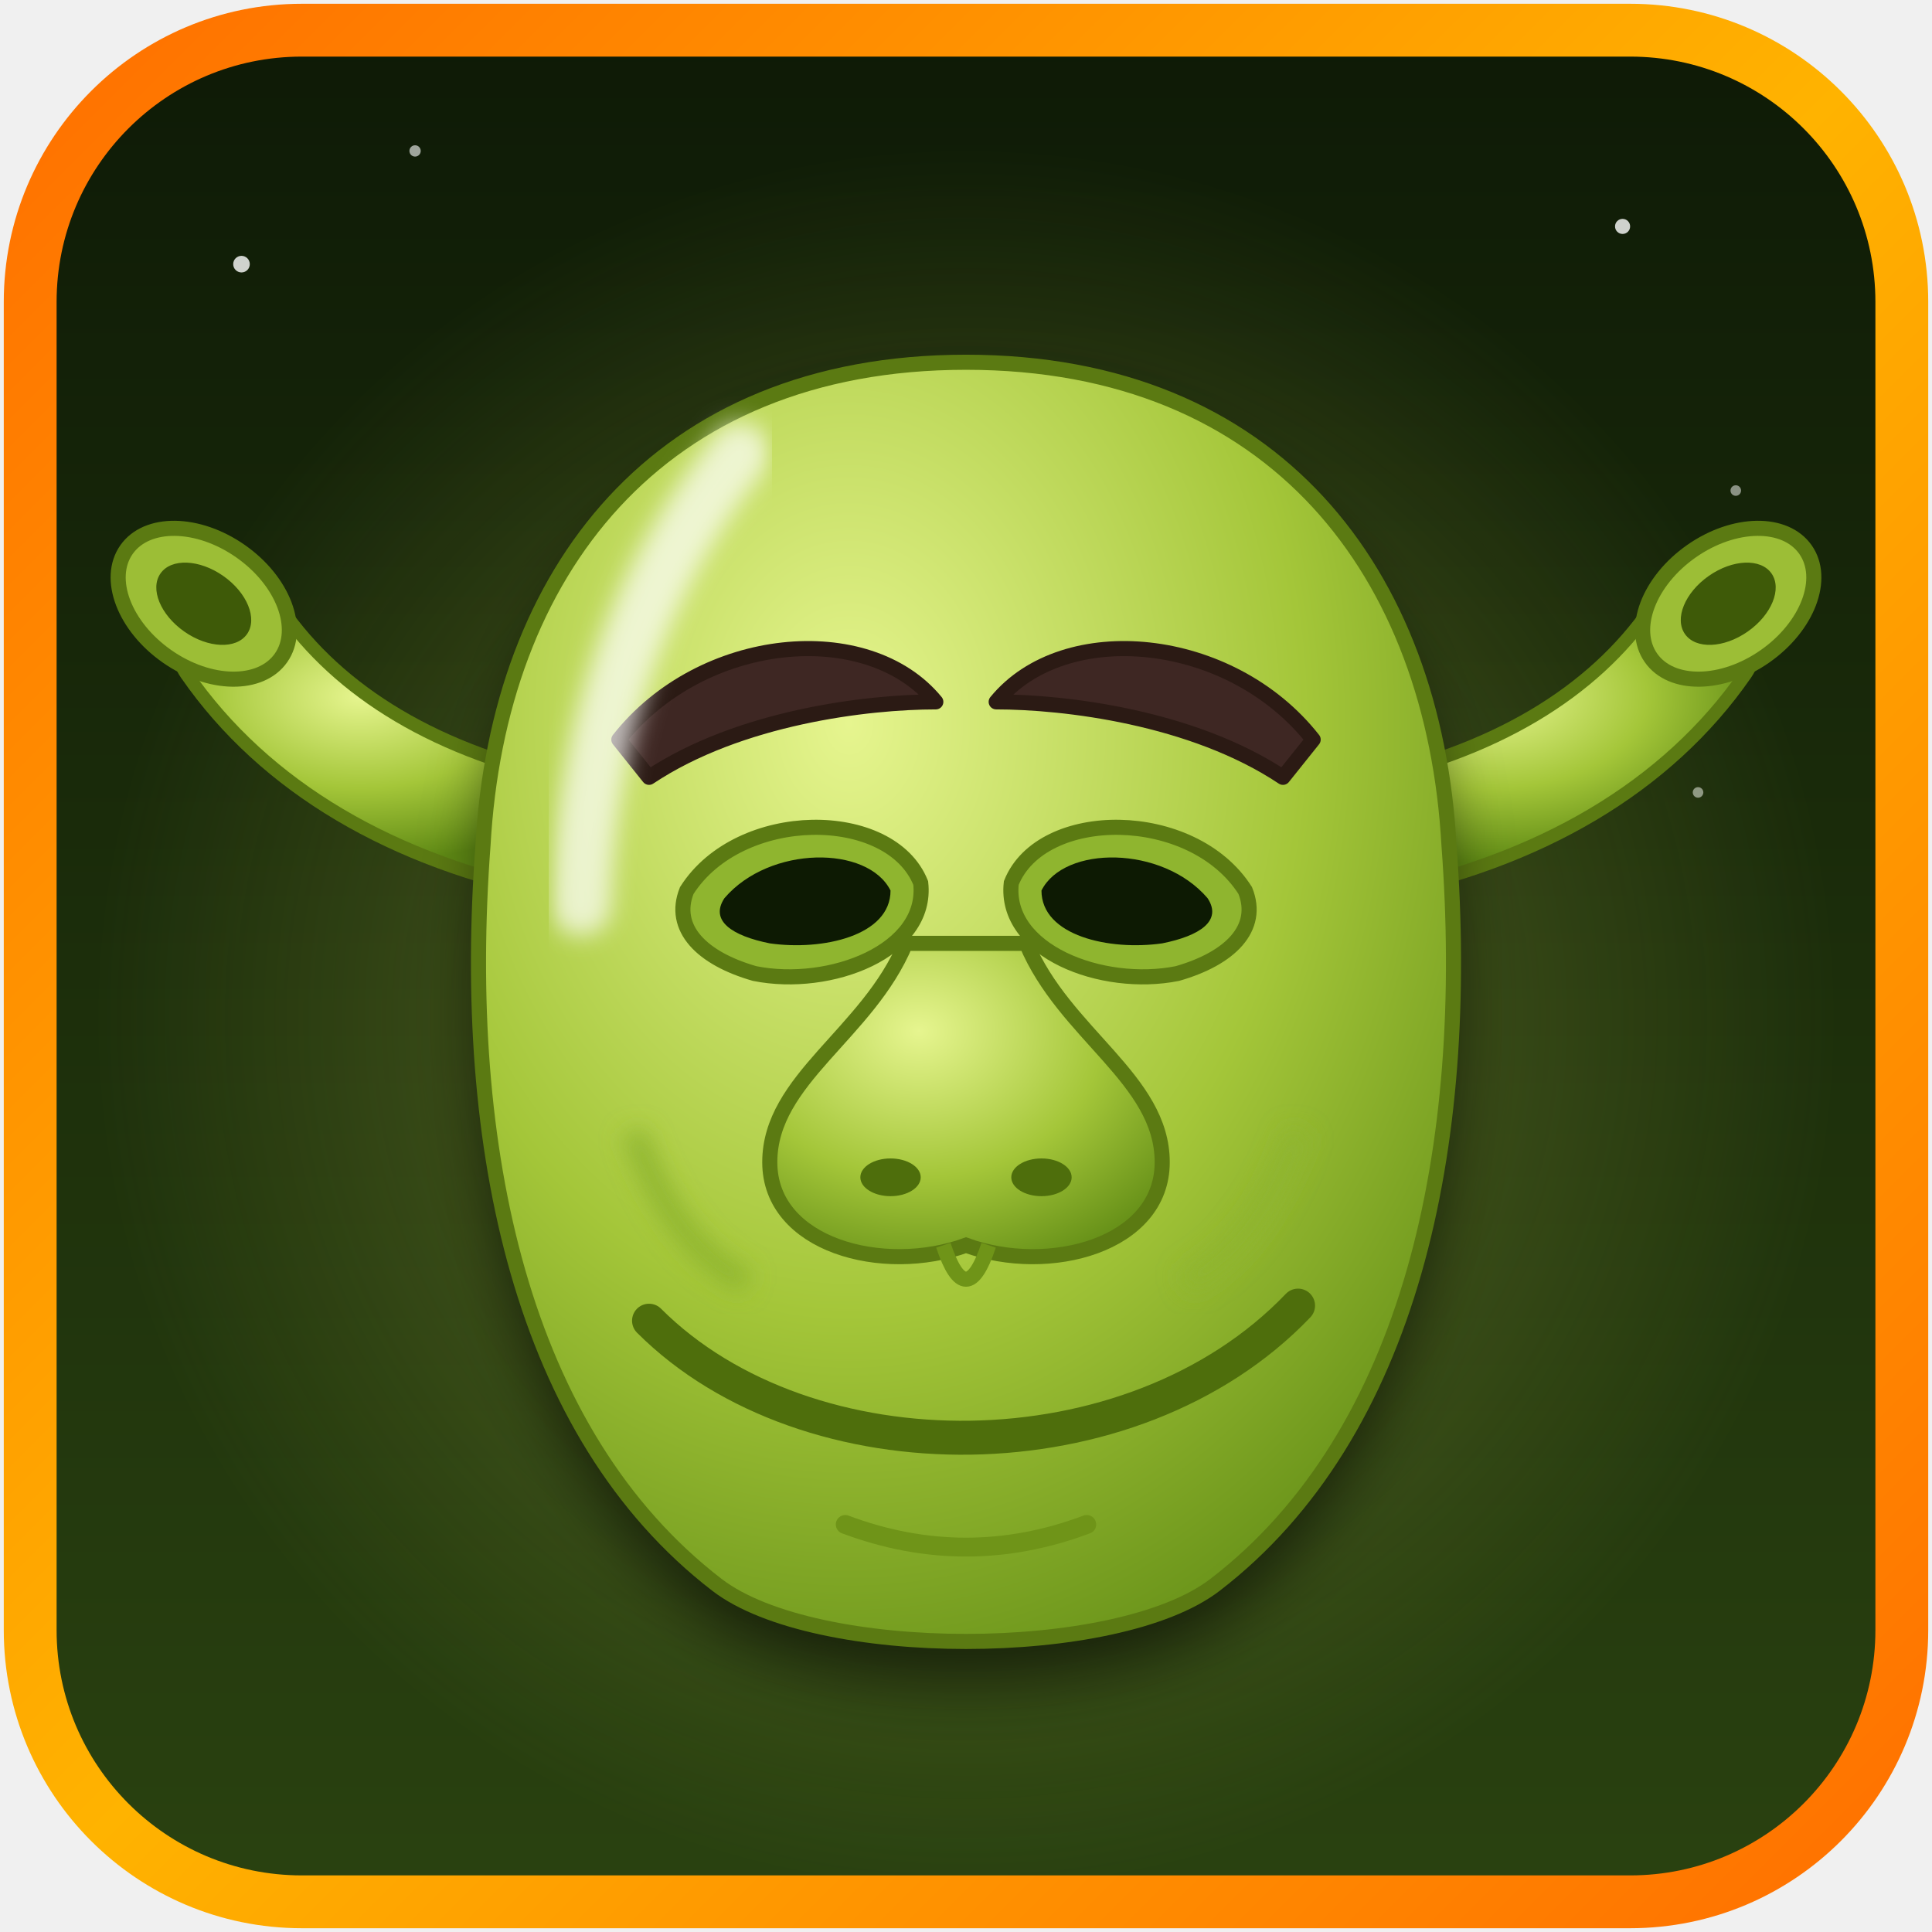
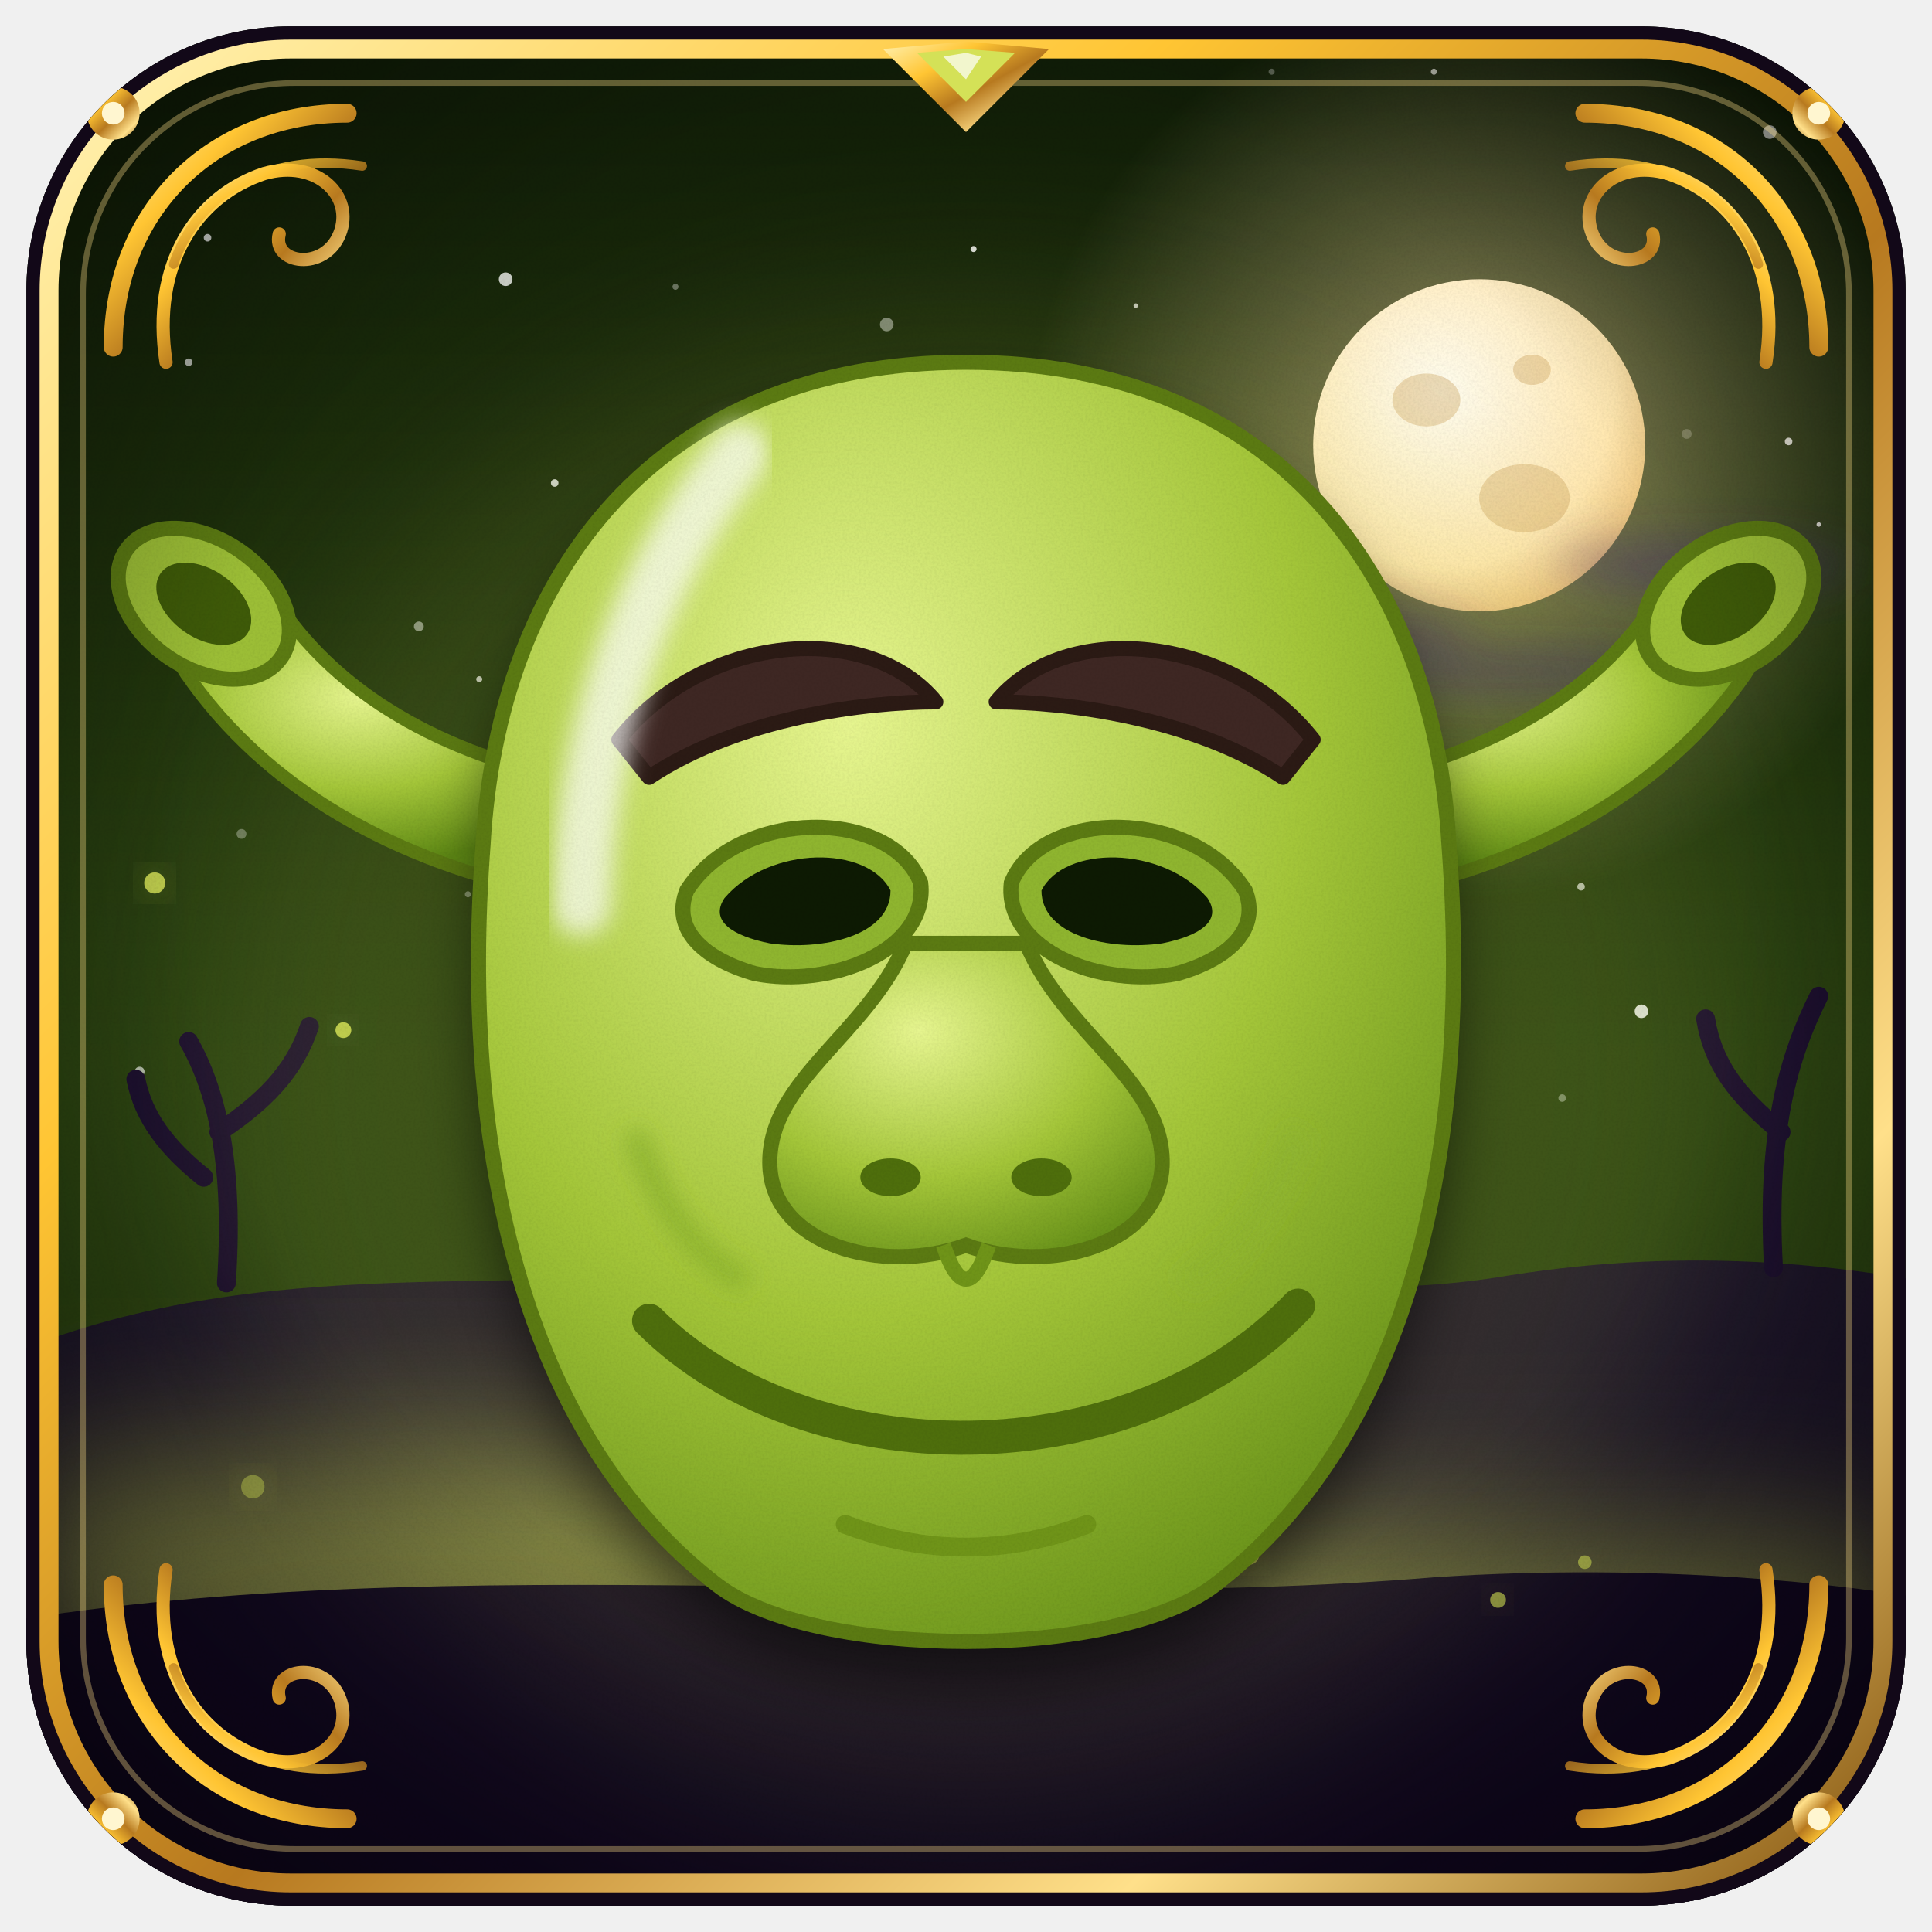
<svg xmlns="http://www.w3.org/2000/svg" viewBox="0 0 512 512" width="512" height="512">
  <defs>
    <linearGradient id="fr" x1="0" y1="0" x2="1" y2="1">
      <stop offset="0" stop-color="#ff6f00" />
      <stop offset=".5" stop-color="#ffb300" />
      <stop offset="1" stop-color="#ff6f00" />
    </linearGradient>
    <filter id="sh" x="-20%" y="-20%" width="140%" height="140%">
      <feDropShadow dx="0" dy="10" stdDeviation="10" flood-color="#000" flood-opacity=".55" />
    </filter>
    <filter id="in" x="-20%" y="-20%" width="140%" height="140%">
      <feGaussianBlur stdDeviation="3" />
    </filter>
    <filter id="blur8">
      <feGaussianBlur stdDeviation="8" />
    </filter>
    <filter id="glow" x="-50%" y="-50%" width="200%" height="200%">
      <feGaussianBlur stdDeviation="6" result="b" />
      <feMerge>
        <feMergeNode in="b" />
        <feMergeNode in="SourceGraphic" />
      </feMerge>
    </filter>
    <filter id="cloth">
      <feTurbulence type="fractalNoise" baseFrequency=".9" numOctaves="2" seed="3" />
      <feColorMatrix values="0 0 0 0 0  0 0 0 0 0  0 0 0 0 0  0 0 0 .18 0" />
      <feComposite in2="SourceGraphic" operator="in" />
    </filter>
    <filter id="skin">
      <feTurbulence type="fractalNoise" baseFrequency=".05" numOctaves="3" seed="7" />
      <feColorMatrix values="0 0 0 0 .45  0 0 0 0 .12  0 0 0 0 .06  0 0 0 1.1 -.45" />
      <feComposite in2="SourceGraphic" operator="in" />
    </filter>
  </defs>
+   <defs>
+     <filter id="soft" x="-30%" y="-30%" width="160%" height="160%">
+       <feGaussianBlur stdDeviation="6" />
+     </filter>
+     <filter id="soft2" x="-30%" y="-30%" width="160%" height="160%">
+       <feGaussianBlur stdDeviation="2.2" />
+     </filter>
+     <filter id="big" x="-50%" y="-50%" width="200%" height="200%">
+       <feGaussianBlur stdDeviation="22" />
+     </filter>
+     <filter id="grain" x="0" y="0" width="100%" height="100%">
+       <feTurbulence type="fractalNoise" baseFrequency="1.6" numOctaves="2" seed="4" result="n" />
+       <feColorMatrix in="n" values="0 0 0 0 0  0 0 0 0 0  0 0 0 0 0  0 0 0 .5 -.18" result="a" />
+       <feComposite in="a" in2="SourceGraphic" operator="in" />
+     </filter>
+     <filter id="pskin" x="0" y="0" width="100%" height="100%">
+       <feTurbulence type="turbulence" baseFrequency=".11 .010" numOctaves="3" seed="11" result="n" />
+       <feColorMatrix in="n" values="0 0 0 0 .35  0 0 0 0 .12  0 0 0 0 0  0 0 0 .9 -.35" result="a" />
+       <feComposite in="a" in2="SourceGraphic" operator="in" />
+     </filter>
+     <linearGradient id="gold" x1="0" y1="0" x2="1" y2="1">
+       <stop offset="0" stop-color="#fff2b3" />
+       <stop offset=".3" stop-color="#ffc533" />
+       <stop offset=".55" stop-color="#b7791f" />
+       <stop offset=".8" stop-color="#ffe08a" />
+       <stop offset="1" stop-color="#8a5a12" />
+     </linearGradient>
+     <radialGradient id="vign" cx=".5" cy=".45" r=".75">
+       <stop offset=".55" stop-color="#000" stop-opacity="0" />
+       <stop offset="1" stop-color="#000" stop-opacity=".65" />
+     </radialGradient>
+   </defs>
  <g clip-path="url(#shcl)">
+     <clipPath id="shcl">
+       <rect x="7" y="7" width="498" height="498" rx="70" />
+     </clipPath>
    <defs>
-       <linearGradient id="shbg" x1="0" y1="0" x2="0" y2="1">
+       <linearGradient id="sky" x1="0" y1="0" x2="0" y2="1">
        <stop offset="0" stop-color="#0e1a06" />
+         <stop offset=".55" stop-color="#2a4210" />
        <stop offset="1" stop-color="#2a4210" />
      </linearGradient>
-       <radialGradient id="shgl" cx=".5" cy=".5" r=".5">
-         <stop offset="0" stop-color="#d4e157" stop-opacity=".35" />
-         <stop offset="1" stop-color="#d4e157" stop-opacity="0" />
+       <radialGradient id="moonhalo" cx=".5" cy=".5" r=".5">
+         <stop offset="0" stop-color="#fff4d6" stop-opacity=".85" />
+         <stop offset=".35" stop-color="#ffe3a8" stop-opacity=".35" />
+         <stop offset="1" stop-color="#ffe3a8" stop-opacity="0" />
+       </radialGradient>
+       <radialGradient id="moonb" cx=".38" cy=".34" r=".75">
+         <stop offset="0" stop-color="#fffdf2" />
+         <stop offset=".7" stop-color="#ffe7b0" />
+         <stop offset="1" stop-color="#e6b96e" />
      </radialGradient>
    </defs>
-     <clipPath id="shcl">
-       <rect x="8" y="8" width="496" height="496" rx="72" />
-     </clipPath>
-     <rect x="8" y="8" width="496" height="496" rx="72" fill="url(#shbg)" />
-     <circle cx="64" cy="70" r="2.2" fill="#fff" opacity="0.8" />
-     <circle cx="110" cy="40" r="1.5" fill="#fff" opacity="0.6" />
-     <circle cx="430" cy="60" r="2" fill="#fff" opacity="0.8" />
-     <circle cx="460" cy="130" r="1.4" fill="#fff" opacity="0.5" />
-     <circle cx="60" cy="160" r="1.3" fill="#fff" opacity="0.5" />
-     <circle cx="450" cy="210" r="1.4" fill="#fff" opacity="0.5" />
-     <ellipse cx="256" cy="270" rx="230" ry="230" fill="url(#shgl)" />
+     <rect width="512" height="512" fill="url(#sky)" />
+     <circle cx="350" cy="111" r="0.6" fill="#fff" opacity="0.46" />
+     <circle cx="366" cy="238" r="1.3" fill="#fff" opacity="0.47" />
+     <circle cx="482" cy="26" r="0.6" fill="#fff" opacity="0.66" />
+     <circle cx="227" cy="192" r="0.8" fill="#fff" opacity="0.34" />
+     <circle cx="147" cy="128" r="1" fill="#fff" opacity="0.77" />
+     <circle cx="469" cy="35" r="1.8" fill="#fff" opacity="0.72" />
+     <circle cx="251" cy="215" r="1" fill="#fff" opacity="0.49" />
+     <circle cx="30" cy="29" r="0.6" fill="#fff" opacity="0.76" />
+     <circle cx="271" cy="198" r="1.8" fill="#fff" opacity="0.32" />
+     <circle cx="189" cy="117" r="0.6" fill="#fff" opacity="0.28" />
+     <circle cx="419" cy="235" r="1" fill="#fff" opacity="0.65" />
+     <circle cx="324" cy="223" r="1" fill="#fff" opacity="0.83" />
+     <circle cx="180" cy="127" r="1.3" fill="#fff" opacity="0.77" />
+     <circle cx="380" cy="19" r="0.8" fill="#fff" opacity="0.67" />
+     <circle cx="326" cy="270" r="0.6" fill="#fff" opacity="0.44" />
+     <circle cx="258" cy="66" r="0.8" fill="#fff" opacity="0.83" />
+     <circle cx="146" cy="276" r="1.8" fill="#fff" opacity="0.63" />
+     <circle cx="219" cy="127" r="1.8" fill="#fff" opacity="0.47" />
+     <circle cx="124" cy="237" r="0.8" fill="#fff" opacity="0.40" />
+     <circle cx="220" cy="168" r="0.8" fill="#fff" opacity="0.38" />
+     <circle cx="337" cy="19" r="0.8" fill="#fff" opacity="0.30" />
+     <circle cx="37" cy="284" r="1.3" fill="#fff" opacity="0.66" />
+     <circle cx="281" cy="259" r="0.6" fill="#fff" opacity="0.30" />
+     <circle cx="457" cy="175" r="1" fill="#fff" opacity="0.76" />
+     <circle cx="235" cy="86" r="1.8" fill="#fff" opacity="0.43" />
+     <circle cx="356" cy="192" r="1" fill="#fff" opacity="0.76" />
+     <circle cx="407" cy="210" r="0.6" fill="#fff" opacity="0.74" />
+     <circle cx="127" cy="180" r="0.8" fill="#fff" opacity="0.70" />
+     <circle cx="182" cy="209" r="1.3" fill="#fff" opacity="0.55" />
+     <circle cx="165" cy="245" r="1.8" fill="#fff" opacity="0.66" />
+     <circle cx="134" cy="74" r="1.8" fill="#fff" opacity="0.76" />
+     <circle cx="179" cy="76" r="0.8" fill="#fff" opacity="0.35" />
+     <circle cx="261" cy="261" r="0.6" fill="#fff" opacity="0.69" />
+     <circle cx="203" cy="113" r="0.8" fill="#fff" opacity="0.55" />
+     <circle cx="435" cy="268" r="1.8" fill="#fff" opacity="0.83" />
+     <circle cx="447" cy="115" r="1.3" fill="#fff" opacity="0.25" />
+     <circle cx="50" cy="96" r="1" fill="#fff" opacity="0.68" />
+     <circle cx="37" cy="149" r="0.8" fill="#fff" opacity="0.46" />
+     <circle cx="111" cy="166" r="1.3" fill="#fff" opacity="0.47" />
+     <circle cx="301" cy="81" r="0.6" fill="#fff" opacity="0.71" />
+     <circle cx="64" cy="221" r="1.3" fill="#fff" opacity="0.32" />
+     <circle cx="474" cy="117" r="1" fill="#fff" opacity="0.89" />
+     <circle cx="414" cy="291" r="1" fill="#fff" opacity="0.37" />
+     <circle cx="247" cy="110" r="0.8" fill="#fff" opacity="0.31" />
+     <circle cx="55" cy="63" r="1" fill="#fff" opacity="0.80" />
+     <circle cx="482" cy="139" r="0.6" fill="#fff" opacity="0.86" />
+     <circle cx="392" cy="118" r="120" fill="url(#moonhalo)" />
+     <circle cx="392" cy="118" r="44" fill="url(#moonb)" />
+     <g opacity=".35" fill="#c99a52">
+       <ellipse cx="378" cy="106" rx="9" ry="7" />
+       <ellipse cx="404" cy="132" rx="12" ry="9" />
+       <ellipse cx="406" cy="98" rx="5" ry="4" />
+     </g>
+     <g filter="url(#soft)" opacity=".5">
+       <ellipse cx="330" cy="168" rx="60" ry="8" fill="#3b2366" />
+       <ellipse cx="452" cy="150" rx="40" ry="6" fill="#4a2d73" />
+       <ellipse cx="400" cy="178" rx="50" ry="6" fill="#3b2366" />
+     </g>
+     <path d="M0 360 C 70 330 140 345 200 335 C 270 322 330 350 400 338 C 450 330 490 336 512 340 L 512 512 L 0 512 Z" fill="#1a0c2e" opacity=".85" />
+     <path d="M60 340 C 62 310 58 290 50 276 M58 300 C 70 292 78 284 82 272 M54 312 C 44 304 38 296 36 286" stroke="#1a0c2e" stroke-width="5" fill="none" stroke-linecap="round" />
+     <path d="M470 336 C 468 300 474 280 482 264 M472 300 C 460 290 454 282 452 270" stroke="#1a0c2e" stroke-width="5" fill="none" stroke-linecap="round" />
+     <g filter="url(#big)" opacity=".55">
+       <ellipse cx="120" cy="420" rx="200" ry="34" fill="#d4e157" />
+       <ellipse cx="420" cy="440" rx="200" ry="30" fill="#d4e157" />
+     </g>
+     <path d="M0 430 C 120 410 260 428 380 418 C 440 414 490 420 512 424 L 512 512 L 0 512 Z" fill="#120822" />
+     <circle cx="298" cy="205" r="2.3" fill="#d4e157" filter="url(#glow)" opacity="0.63" />
+     <circle cx="91" cy="273" r="2.1" fill="#d4e157" filter="url(#glow)" opacity="0.85" />
+     <circle cx="339" cy="299" r="2.7" fill="#d4e157" filter="url(#glow)" opacity="0.83" />
+     <circle cx="67" cy="394" r="3.1" fill="#d4e157" filter="url(#glow)" opacity="0.55" />
+     <circle cx="41" cy="234" r="2.8" fill="#d4e157" filter="url(#glow)" opacity="0.86" />
+     <circle cx="331" cy="412" r="2.7" fill="#d4e157" filter="url(#glow)" opacity="0.86" />
+     <circle cx="172" cy="324" r="3.0" fill="#d4e157" filter="url(#glow)" opacity="0.63" />
+     <circle cx="275" cy="278" r="2.8" fill="#d4e157" filter="url(#glow)" opacity="0.51" />
+     <circle cx="397" cy="424" r="2.1" fill="#d4e157" filter="url(#glow)" opacity="0.70" />
+     <circle cx="420" cy="414" r="1.8" fill="#d4e157" filter="url(#glow)" opacity="0.69" />
+     <circle cx="286" cy="401" r="2.4" fill="#d4e157" filter="url(#glow)" opacity="0.78" />
+     <circle cx="377" cy="251" r="2.7" fill="#d4e157" filter="url(#glow)" opacity="0.56" />
+     <circle cx="327" cy="258" r="2.4" fill="#d4e157" filter="url(#glow)" opacity="0.57" />
+     <circle cx="323" cy="350" r="2.7" fill="#d4e157" filter="url(#glow)" opacity="0.67" />
+     <ellipse cx="256" cy="280" rx="200" ry="200" fill="#d4e157" opacity=".12" filter="url(#big)" />
    <defs>
      <radialGradient id="shw" cx=".38" cy=".28" r=".85">
        <stop offset="0" stop-color="#e6f58f" />
        <stop offset=".55" stop-color="#a4c639" />
        <stop offset="1" stop-color="#5f8a14" />
      </radialGradient>
    </defs>
    <path d="M150 222 C 110 214 80 196 62 170" stroke="#5b7a12" stroke-width="34" fill="none" stroke-linecap="round" />
    <path d="M150 222 C 110 214 80 196 62 170" stroke="url(#shw)" stroke-width="27" fill="none" stroke-linecap="round" />
    <ellipse cx="54" cy="160" rx="25" ry="17" fill="#9cbe36" stroke="#5b7a12" stroke-width="4" transform="rotate(35 54 160)" />
    <ellipse cx="54" cy="160" rx="14" ry="9" fill="#3e5a08" transform="rotate(35 54 160)" />
    <path d="M362 222 C 402 214 432 196 450 170" stroke="#5b7a12" stroke-width="34" fill="none" stroke-linecap="round" />
    <path d="M362 222 C 402 214 432 196 450 170" stroke="url(#shw)" stroke-width="27" fill="none" stroke-linecap="round" />
    <ellipse cx="458" cy="160" rx="25" ry="17" fill="#9cbe36" stroke="#5b7a12" stroke-width="4" transform="rotate(-35 458 160)" />
    <ellipse cx="458" cy="160" rx="14" ry="9" fill="#3e5a08" transform="rotate(-35 458 160)" />
    <path d="M256 96 C 338 96 380 152 384 224 C 390 304 374 380 322 420 C 296 440 216 440 190 420 C 138 380 122 304 128 224 C 132 152 174 96 256 96 Z" fill="#000" opacity=".55" filter="url(#blur8)" transform="translate(0 10)" />
    <path d="M256 96 C 338 96 380 152 384 224 C 390 304 374 380 322 420 C 296 440 216 440 190 420 C 138 380 122 304 128 224 C 132 152 174 96 256 96 Z" fill="url(#shw)" stroke="#5b7a12" stroke-width="4" />
    <path d="M164 196 C 186 168 230 164 248 186 C 230 186 196 190 172 206 Z" fill="#3e2723" stroke="#2b1a14" stroke-width="4" stroke-linejoin="round" />
    <path d="M348 196 C 326 168 282 164 264 186 C 282 186 316 190 340 206 Z" fill="#3e2723" stroke="#2b1a14" stroke-width="4" stroke-linejoin="round" />
    <path d="M182 236 C 196 214 236 214 244 234 C 246 252 220 262 200 258 C 186 254 178 246 182 236 Z" fill="#8fb52f" stroke="#5b7a12" stroke-width="4" />
    <path d="M330 236 C 316 214 276 214 268 234 C 266 252 292 262 312 258 C 326 254 334 246 330 236 Z" fill="#8fb52f" stroke="#5b7a12" stroke-width="4" />
    <path d="M192 238 C 204 224 230 224 236 236 C 236 248 218 252 204 250 C 194 248 188 244 192 238 Z" fill="#0d1a03" />
    <path d="M320 238 C 308 224 282 224 276 236 C 276 248 294 252 308 250 C 318 248 324 244 320 238 Z" fill="#0d1a03" />
    <path d="M240 250 C 230 274 204 286 204 308 C 204 330 234 338 256 330 C 278 338 308 330 308 308 C 308 286 282 274 272 250 Z" fill="url(#shw)" stroke="#5b7a12" stroke-width="4" />
    <ellipse cx="236" cy="312" rx="8" ry="5" fill="#4e6e0c" />
    <ellipse cx="276" cy="312" rx="8" ry="5" fill="#4e6e0c" />
    <path d="M250 330 q 6 18 12 0" stroke="#6f9418" stroke-width="4" fill="none" />
    <path d="M172 350 C 214 392 300 392 344 346" stroke="#4e6e0c" stroke-width="9" fill="none" stroke-linecap="round" />
    <path d="M224 404 q 32 12 64 0" stroke="#6f9418" stroke-width="5" fill="none" stroke-linecap="round" />
    <path d="M168 300 q 10 30 30 40 M344 300 q -10 30 -30 40" stroke="#8fb52f" stroke-width="6" fill="none" filter="url(#in)" />
    <path d="M196 120 q -40 50 -42 120" stroke="#fff" stroke-width="16" stroke-opacity="0.7" fill="none" stroke-linecap="round" filter="url(#in)" />
+     <rect x="7" y="7" width="498" height="498" fill="#000" filter="url(#grain)" opacity=".18" />
+     <rect x="7" y="7" width="498" height="498" rx="70" fill="url(#vign)" />
+     <rect x="7" y="7" width="498" height="498" rx="70" fill="none" stroke="#120818" stroke-width="12" />
+     <rect x="13" y="13" width="486" height="486" rx="64" fill="none" stroke="url(#gold)" stroke-width="5" />
+     <rect x="22" y="22" width="468" height="468" rx="56" fill="none" stroke="#ffe08a" stroke-opacity=".35" stroke-width="1.5" />
+     <g transform="">
+       <path d="M30 92 C 30 56 56 30 92 30" stroke="url(#gold)" stroke-width="5" fill="none" stroke-linecap="round" />
+       <path d="M44 96 C 40 70 52 52 70 46 C 84 42 94 52 90 62 C 86 72 72 70 74 62" stroke="url(#gold)" stroke-width="3.5" fill="none" stroke-linecap="round" />
+       <path d="M96 44 C 70 40 52 52 46 70" stroke="url(#gold)" stroke-width="2.5" fill="none" stroke-linecap="round" opacity=".8" />
+       <circle cx="30" cy="30" r="7" fill="url(#gold)" />
+       <circle cx="30" cy="30" r="3" fill="#fff6d0" />
+     </g>
+     <g transform="translate(512 0) scale(-1 1)">
+       <path d="M30 92 C 30 56 56 30 92 30" stroke="url(#gold)" stroke-width="5" fill="none" stroke-linecap="round" />
+       <path d="M44 96 C 40 70 52 52 70 46 C 84 42 94 52 90 62 C 86 72 72 70 74 62" stroke="url(#gold)" stroke-width="3.5" fill="none" stroke-linecap="round" />
+       <path d="M96 44 C 70 40 52 52 46 70" stroke="url(#gold)" stroke-width="2.5" fill="none" stroke-linecap="round" opacity=".8" />
+       <circle cx="30" cy="30" r="7" fill="url(#gold)" />
+       <circle cx="30" cy="30" r="3" fill="#fff6d0" />
+     </g>
+     <g transform="translate(0 512) scale(1 -1)">
+       <path d="M30 92 C 30 56 56 30 92 30" stroke="url(#gold)" stroke-width="5" fill="none" stroke-linecap="round" />
+       <path d="M44 96 C 40 70 52 52 70 46 C 84 42 94 52 90 62 C 86 72 72 70 74 62" stroke="url(#gold)" stroke-width="3.5" fill="none" stroke-linecap="round" />
+       <path d="M96 44 C 70 40 52 52 46 70" stroke="url(#gold)" stroke-width="2.5" fill="none" stroke-linecap="round" opacity=".8" />
+       <circle cx="30" cy="30" r="7" fill="url(#gold)" />
+       <circle cx="30" cy="30" r="3" fill="#fff6d0" />
+     </g>
+     <g transform="translate(512 512) scale(-1 -1)">
+       <path d="M30 92 C 30 56 56 30 92 30" stroke="url(#gold)" stroke-width="5" fill="none" stroke-linecap="round" />
+       <path d="M44 96 C 40 70 52 52 70 46 C 84 42 94 52 90 62 C 86 72 72 70 74 62" stroke="url(#gold)" stroke-width="3.5" fill="none" stroke-linecap="round" />
+       <path d="M96 44 C 70 40 52 52 46 70" stroke="url(#gold)" stroke-width="2.5" fill="none" stroke-linecap="round" opacity=".8" />
+       <circle cx="30" cy="30" r="7" fill="url(#gold)" />
+       <circle cx="30" cy="30" r="3" fill="#fff6d0" />
+     </g>
+     <g transform="translate(256 13)">
+       <path d="M-22 0 L 0 -2 L 22 0 L 0 22 Z" fill="url(#gold)" />
+       <path d="M-13 1 L 0 0 L 13 1 L 0 14 Z" fill="#d4e157" />
+       <path d="M-6 2 L 0 1 L 4 2 L 0 8 Z" fill="#fff" opacity=".7" />
+     </g>
  </g>
-   <rect x="8" y="8" width="496" height="496" rx="72" fill="none" stroke="url(#fr)" stroke-width="14" />
</svg>
